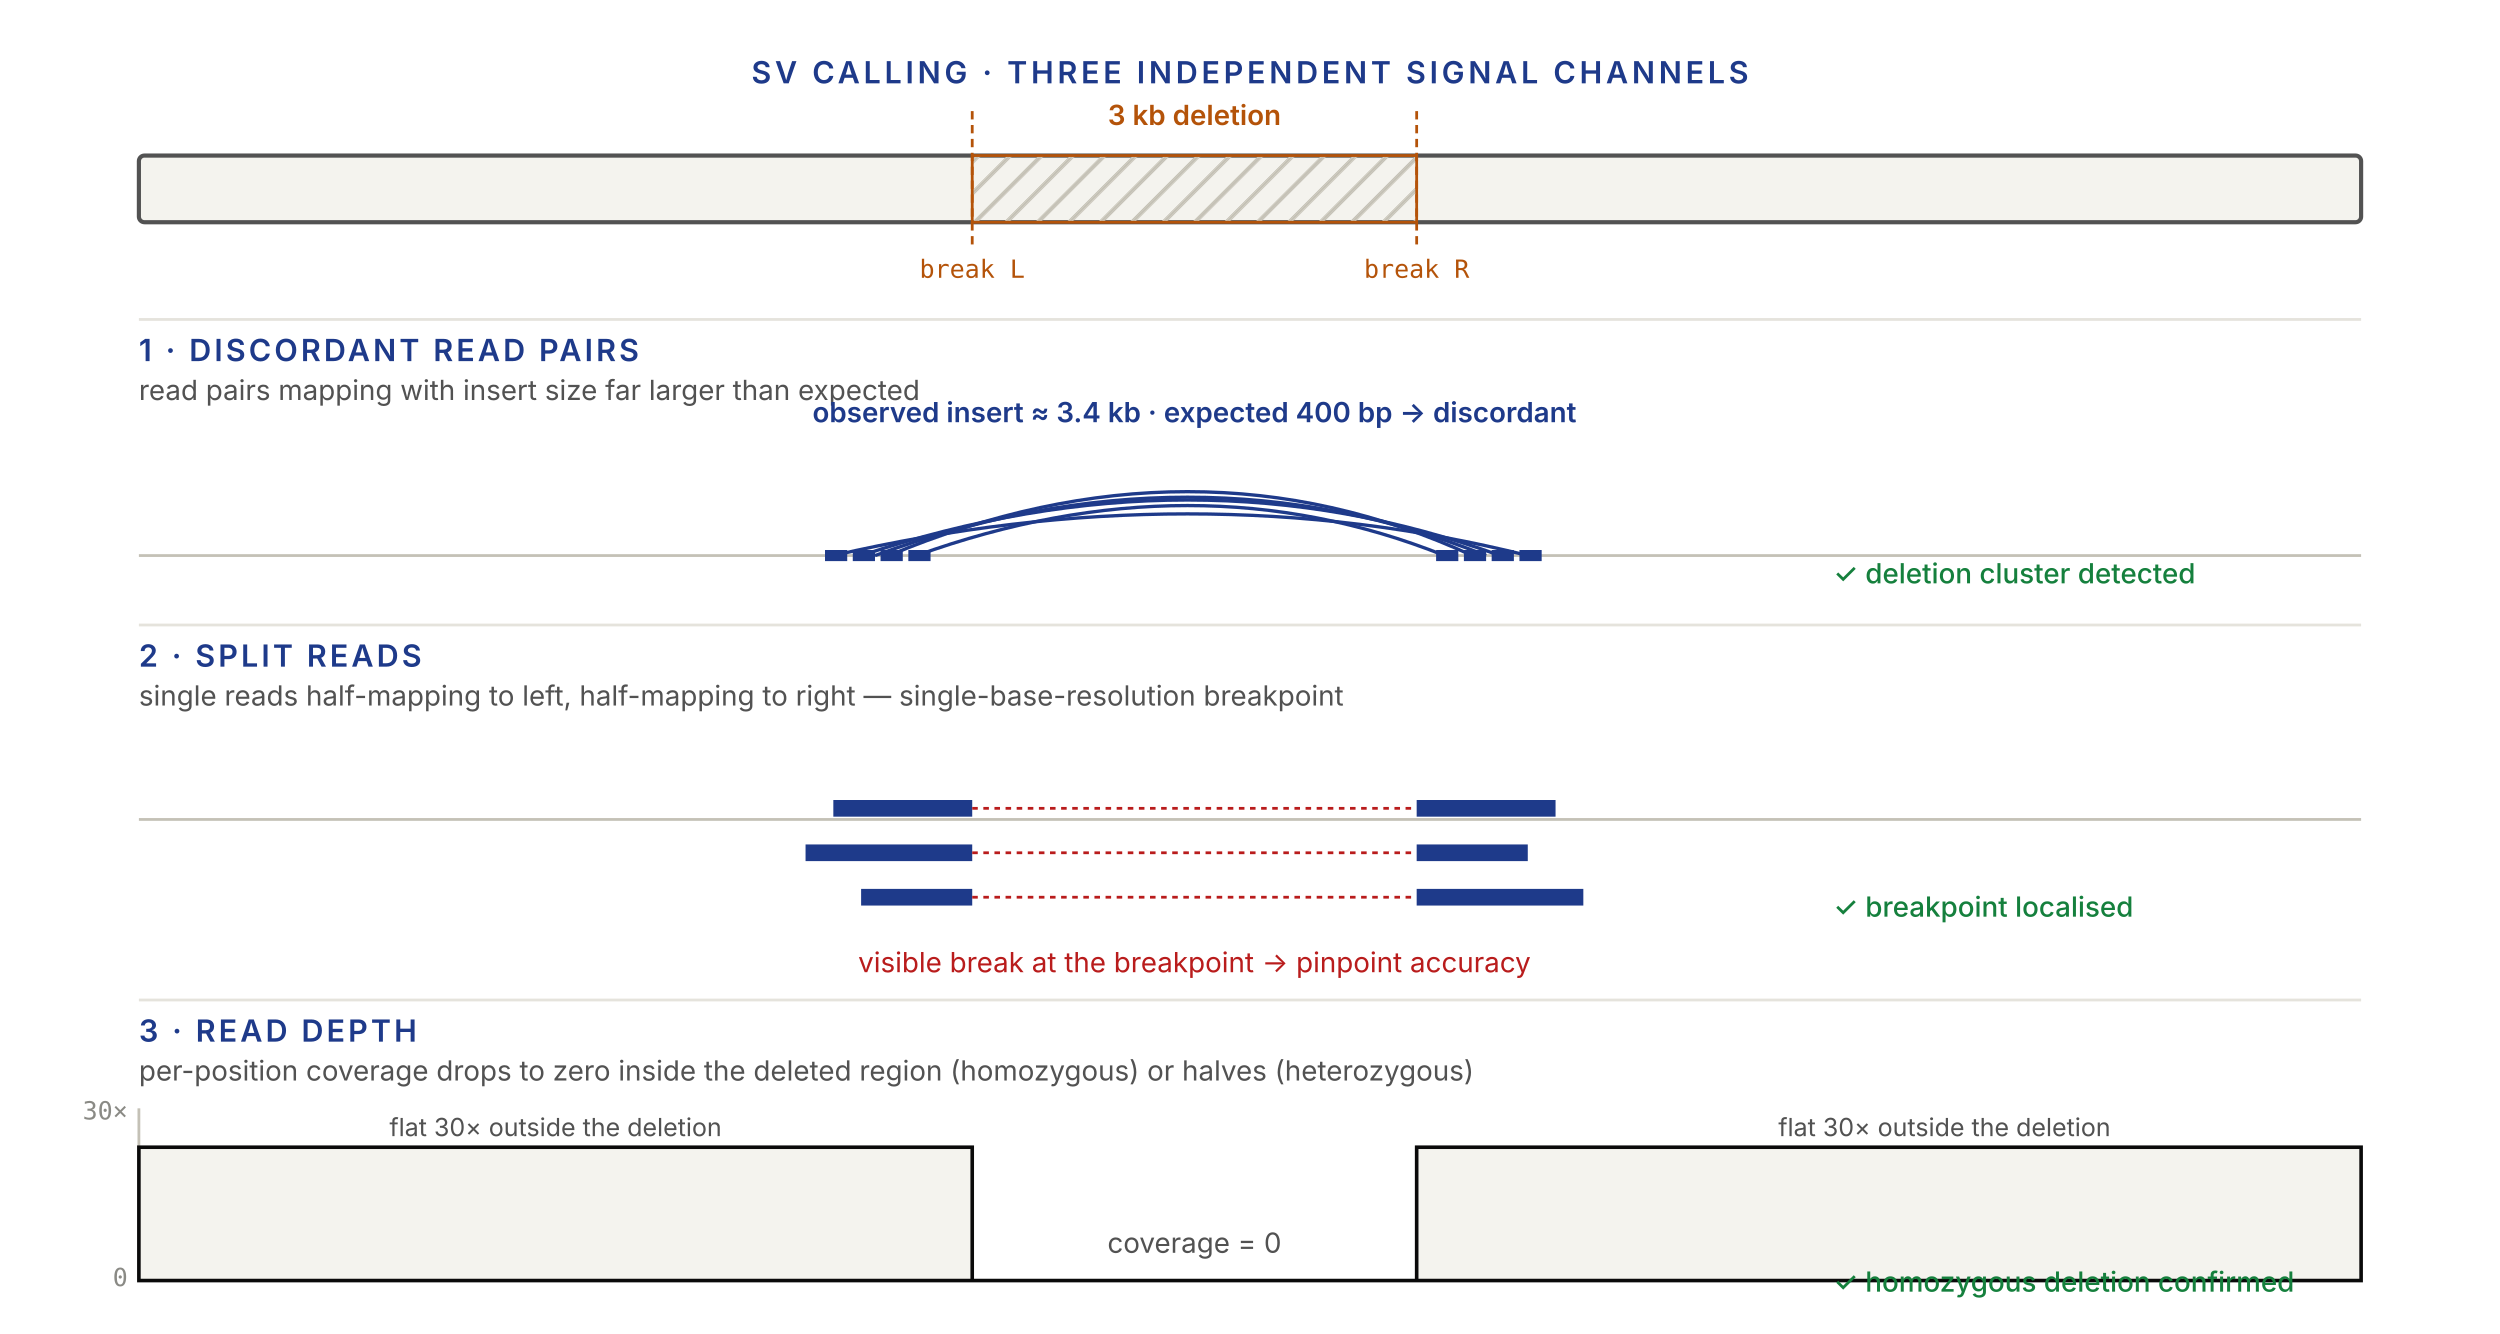
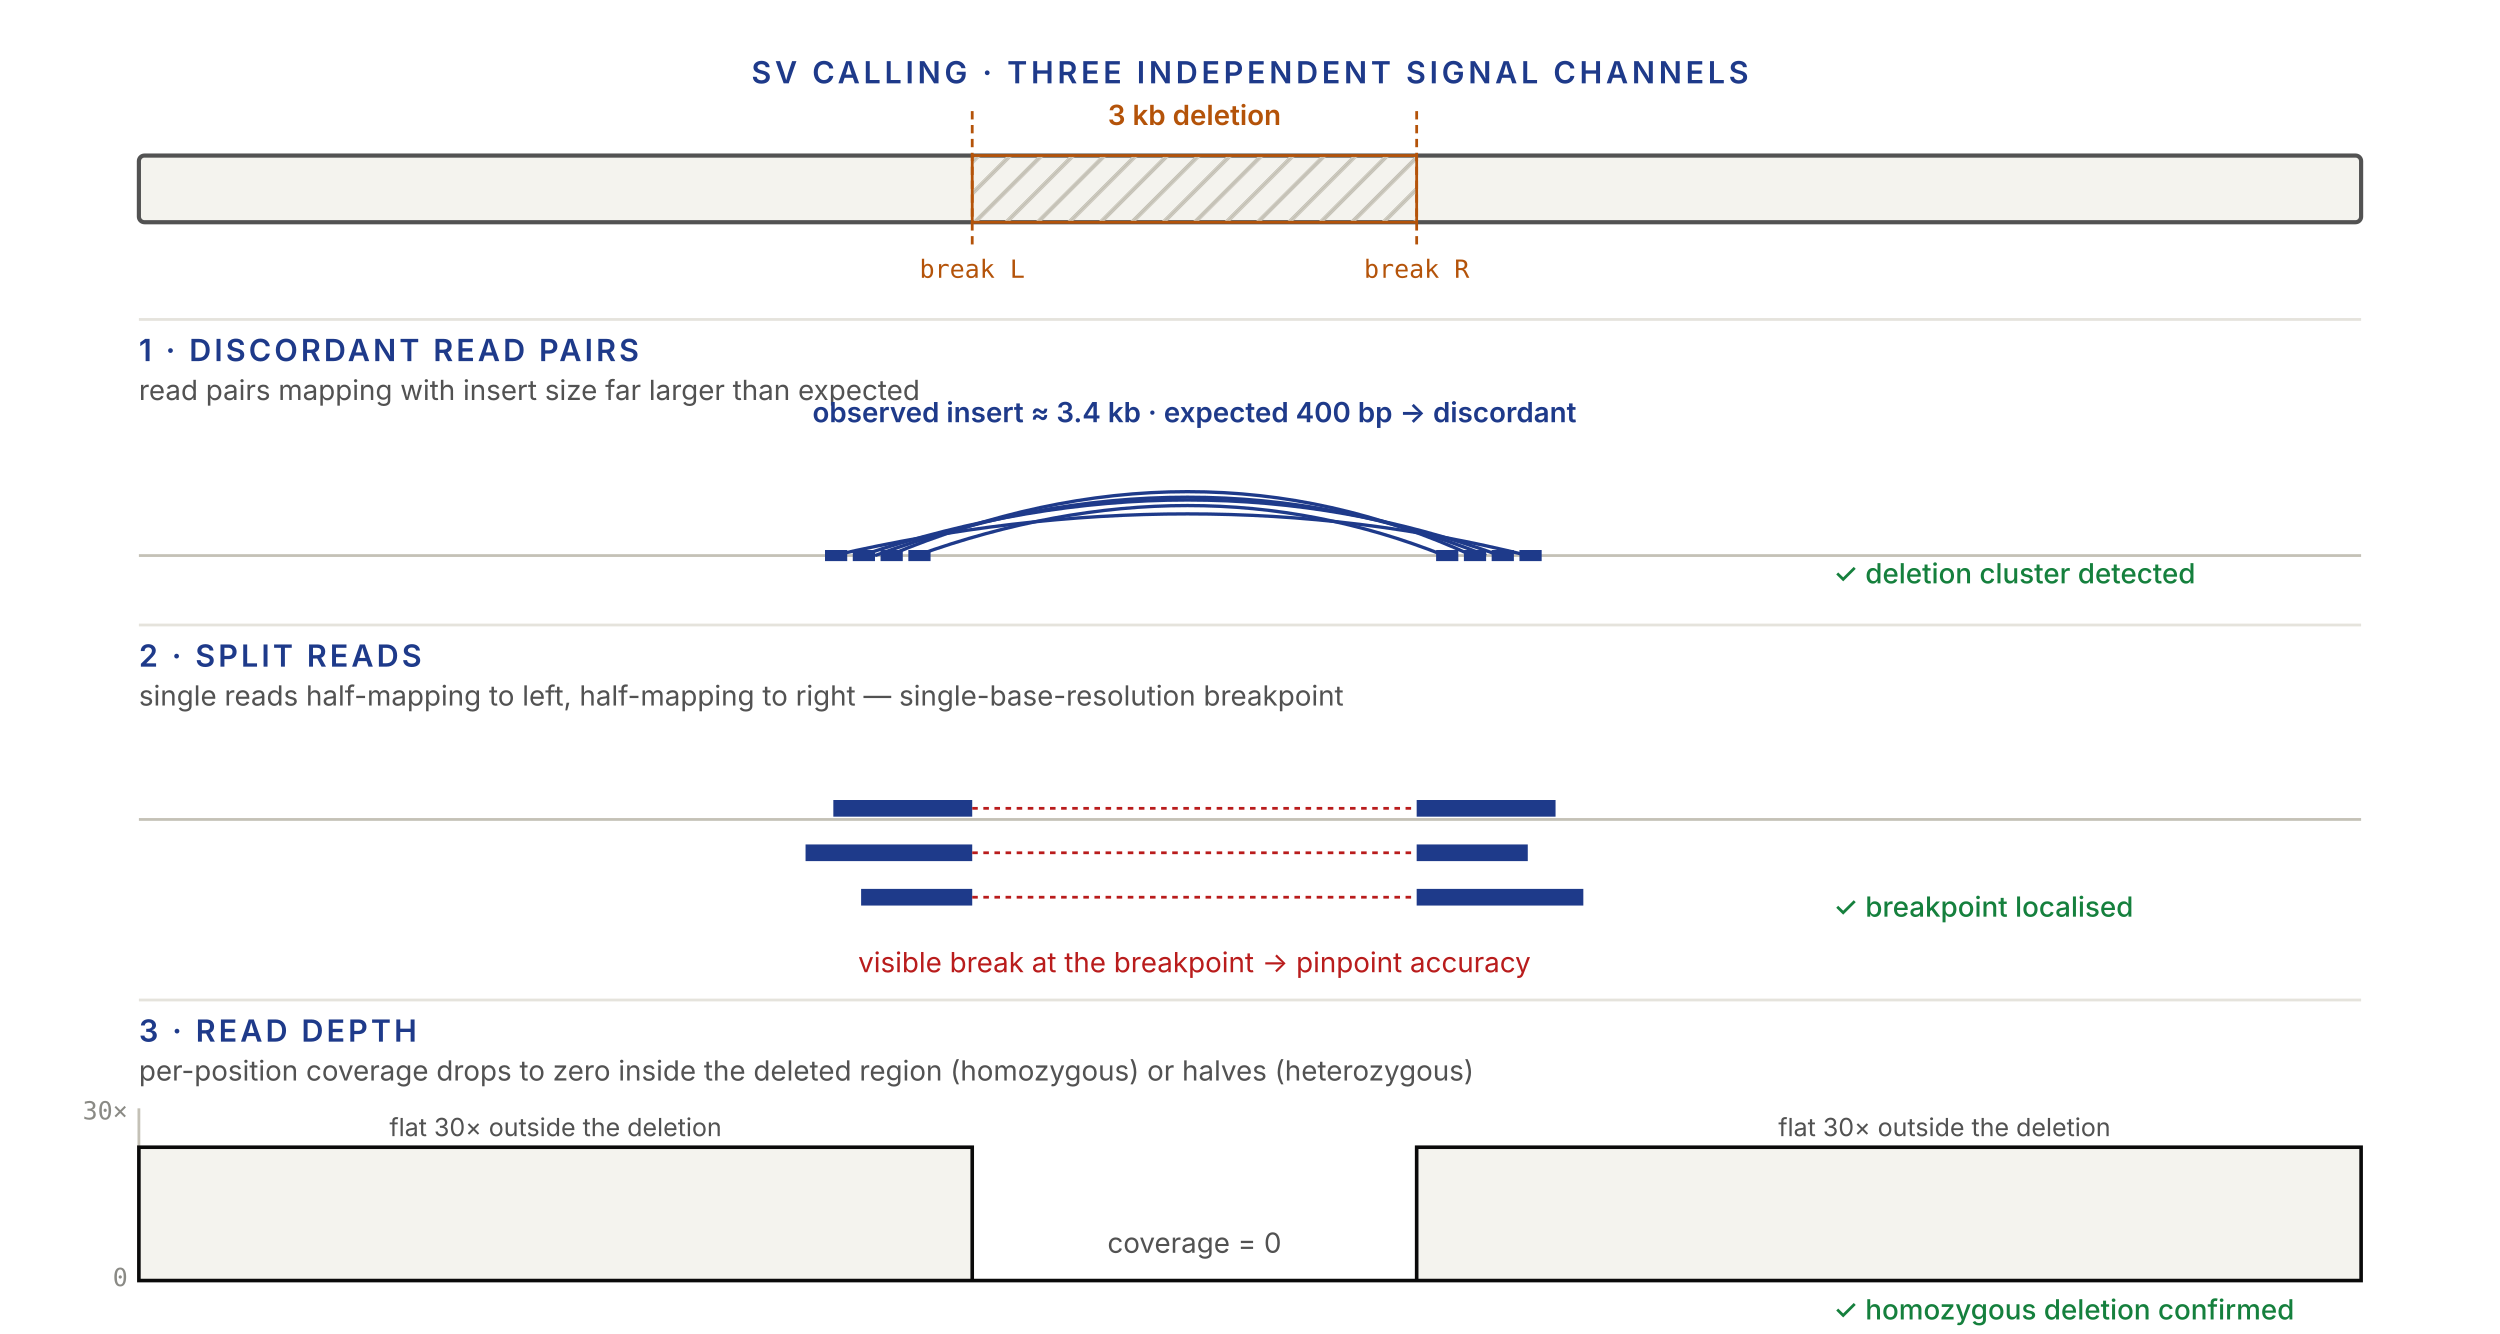
<svg xmlns="http://www.w3.org/2000/svg" viewBox="0 0 900 480" role="img" aria-labelledby="t d">
  <text x="450" y="30" text-anchor="middle" font-family="Inter, sans-serif" font-size="11" font-weight="600" fill="#1e3a8a" letter-spacing="0.12em">SV CALLING · THREE INDEPENDENT SIGNAL CHANNELS</text>
  <g>
    <rect x="50" y="56" width="800" height="24" fill="#f4f3ee" stroke="#525252" stroke-width="1.5" rx="2" />
    <pattern id="stripes" patternUnits="userSpaceOnUse" width="8" height="8" patternTransform="rotate(45)">
      <line x1="0" y1="0" x2="0" y2="8" stroke="#c4c1b6" stroke-width="3" />
    </pattern>
    <rect x="350" y="56" width="160" height="24" fill="url(#stripes)" stroke="#b45309" stroke-width="1" />
    <text x="430" y="45" text-anchor="middle" font-family="Inter, sans-serif" font-size="10" font-weight="600" fill="#b45309">3 kb deletion</text>
    <g stroke="#b45309" stroke-width="1" stroke-dasharray="3 2">
      <line x1="350" y1="40" x2="350" y2="90" />
      <line x1="510" y1="40" x2="510" y2="90" />
    </g>
    <text x="350" y="100" text-anchor="middle" font-family="JetBrains Mono, monospace" font-size="9" fill="#b45309">break L</text>
    <text x="510" y="100" text-anchor="middle" font-family="JetBrains Mono, monospace" font-size="9" fill="#b45309">break R</text>
  </g>
  <line x1="50" y1="115" x2="850" y2="115" stroke="#e5e3dc" stroke-width="1" />
  <g transform="translate(0 130)">
    <text x="50" y="0" font-family="Inter, sans-serif" font-size="11" font-weight="600" fill="#1e3a8a" letter-spacing="0.1em">1 · DISCORDANT READ PAIRS</text>
    <text x="50" y="14" font-family="Inter, sans-serif" font-size="10" fill="#525252">read pairs mapping with insert size far larger than expected</text>
    <line x1="50" y1="70" x2="850" y2="70" stroke="#c4c1b6" stroke-width="1" />
    <g stroke="#1e3a8a" stroke-width="1.2" fill="none">
      <path d="M 310 70 Q 430 30 540 70" />
      <path d="M 320 70 Q 430 24 530 70" />
      <path d="M 300 70 Q 430 40 550 70" />
      <path d="M 330 70 Q 430 34 520 70" />
      <path d="M 315 70 Q 430 28 535 70" />
    </g>
    <g fill="#1e3a8a">
      <rect x="297" y="68" width="8" height="4" />
      <rect x="307" y="68" width="8" height="4" />
      <rect x="317" y="68" width="8" height="4" />
      <rect x="327" y="68" width="8" height="4" />
      <rect x="517" y="68" width="8" height="4" />
      <rect x="527" y="68" width="8" height="4" />
      <rect x="537" y="68" width="8" height="4" />
      <rect x="547" y="68" width="8" height="4" />
    </g>
    <text x="430" y="22" text-anchor="middle" font-family="Inter, sans-serif" font-size="10" fill="#1e3a8a" font-weight="600">observed insert ≈ 3.4 kb · expected 400 bp → discordant</text>
    <text x="660" y="80" font-family="Inter, sans-serif" font-size="10" fill="#15803d" font-weight="500">✓ deletion cluster detected</text>
  </g>
  <line x1="50" y1="225" x2="850" y2="225" stroke="#e5e3dc" stroke-width="1" />
  <g transform="translate(0 240)">
    <text x="50" y="0" font-family="Inter, sans-serif" font-size="11" font-weight="600" fill="#1e3a8a" letter-spacing="0.1em">2 · SPLIT READS</text>
    <text x="50" y="14" font-family="Inter, sans-serif" font-size="10" fill="#525252">single reads half-mapping to left, half-mapping to right — single-base-resolution breakpoint</text>
    <line x1="50" y1="55" x2="850" y2="55" stroke="#c4c1b6" stroke-width="1" />
    <g>
      <rect x="300" y="48" width="50" height="6" fill="#1e3a8a" />
      <rect x="510" y="48" width="50" height="6" fill="#1e3a8a" />
      <line x1="350" y1="51" x2="510" y2="51" stroke="#b91c1c" stroke-width="1" stroke-dasharray="2 2" />
      <rect x="290" y="64" width="60" height="6" fill="#1e3a8a" />
      <rect x="510" y="64" width="40" height="6" fill="#1e3a8a" />
      <line x1="350" y1="67" x2="510" y2="67" stroke="#b91c1c" stroke-width="1" stroke-dasharray="2 2" />
      <rect x="310" y="80" width="40" height="6" fill="#1e3a8a" />
      <rect x="510" y="80" width="60" height="6" fill="#1e3a8a" />
      <line x1="350" y1="83" x2="510" y2="83" stroke="#b91c1c" stroke-width="1" stroke-dasharray="2 2" />
    </g>
    <text x="430" y="110" text-anchor="middle" font-family="Inter, sans-serif" font-size="10" fill="#b91c1c">visible break at the breakpoint → pinpoint accuracy</text>
    <text x="660" y="90" font-family="Inter, sans-serif" font-size="10" fill="#15803d" font-weight="500">✓ breakpoint localised</text>
  </g>
  <line x1="50" y1="360" x2="850" y2="360" stroke="#e5e3dc" stroke-width="1" />
  <g transform="translate(0 375)">
    <text x="50" y="0" font-family="Inter, sans-serif" font-size="11" font-weight="600" fill="#1e3a8a" letter-spacing="0.1em">3 · READ DEPTH</text>
    <text x="50" y="14" font-family="Inter, sans-serif" font-size="10" fill="#525252">per-position coverage drops to zero inside the deleted region (homozygous) or halves (heterozygous)</text>
    <line x1="50" y1="24" x2="50" y2="86" stroke="#c4c1b6" stroke-width="1" />
    <g font-family="JetBrains Mono, monospace" font-size="9" fill="#8a8a85" text-anchor="end">
      <text x="46" y="28">30×</text>
      <text x="46" y="88">0</text>
    </g>
    <g fill="#f4f3ee" stroke="#0a0a0a" stroke-width="1.3">
      <path d="M 50 38 L 350 38 L 350 86 L 510 86 L 510 38 L 850 38 L 850 86 L 50 86 Z" />
    </g>
    <text x="430" y="76" text-anchor="middle" font-family="Inter, sans-serif" font-size="10" fill="#525252">coverage = 0</text>
    <text x="200" y="34" text-anchor="middle" font-family="Inter, sans-serif" font-size="9" fill="#525252">flat 30× outside the deletion</text>
    <text x="700" y="34" text-anchor="middle" font-family="Inter, sans-serif" font-size="9" fill="#525252">flat 30× outside the deletion</text>
-     <text x="660" y="90" font-family="Inter, sans-serif" font-size="10" fill="#15803d" font-weight="500">✓ homozygous deletion confirmed</text>
+     <text x="660" y="100" font-family="Inter, sans-serif" font-size="10" fill="#15803d" font-weight="500">✓ homozygous deletion confirmed</text>
  </g>
</svg>
